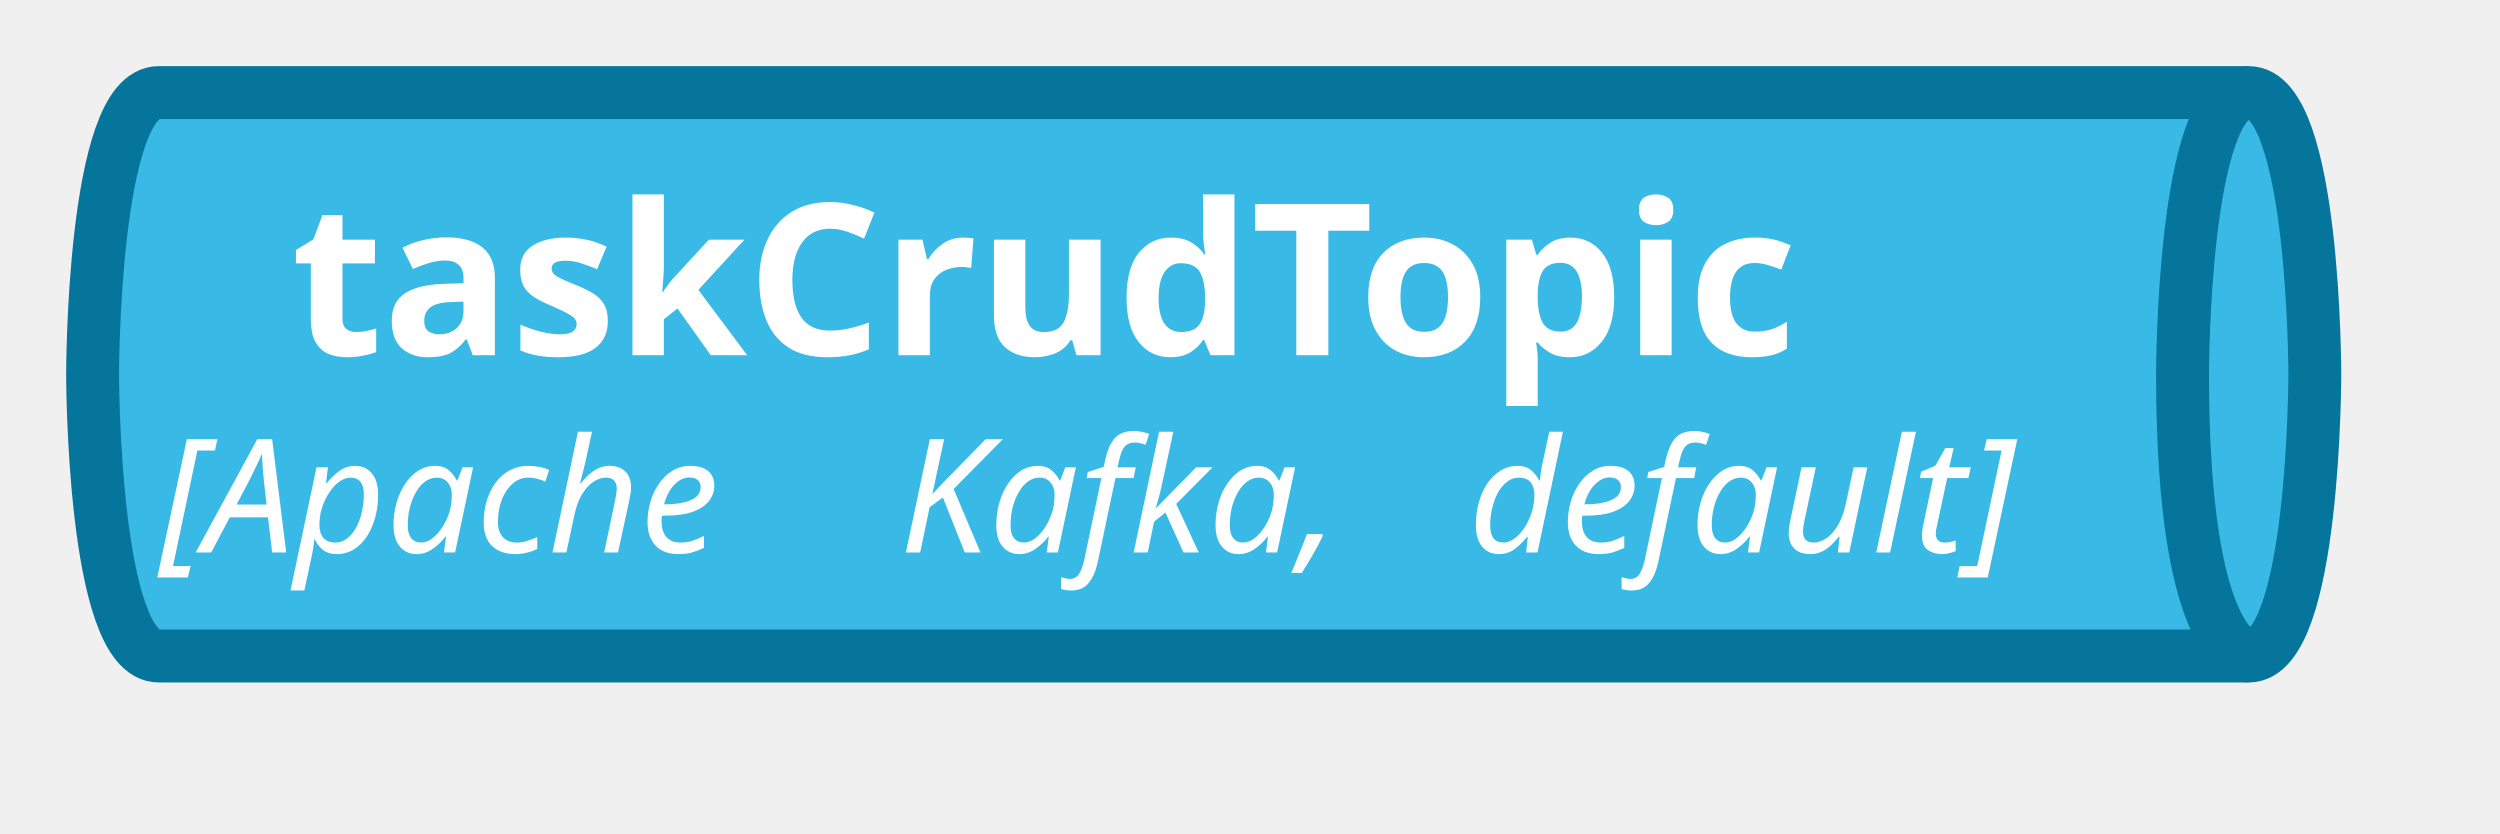
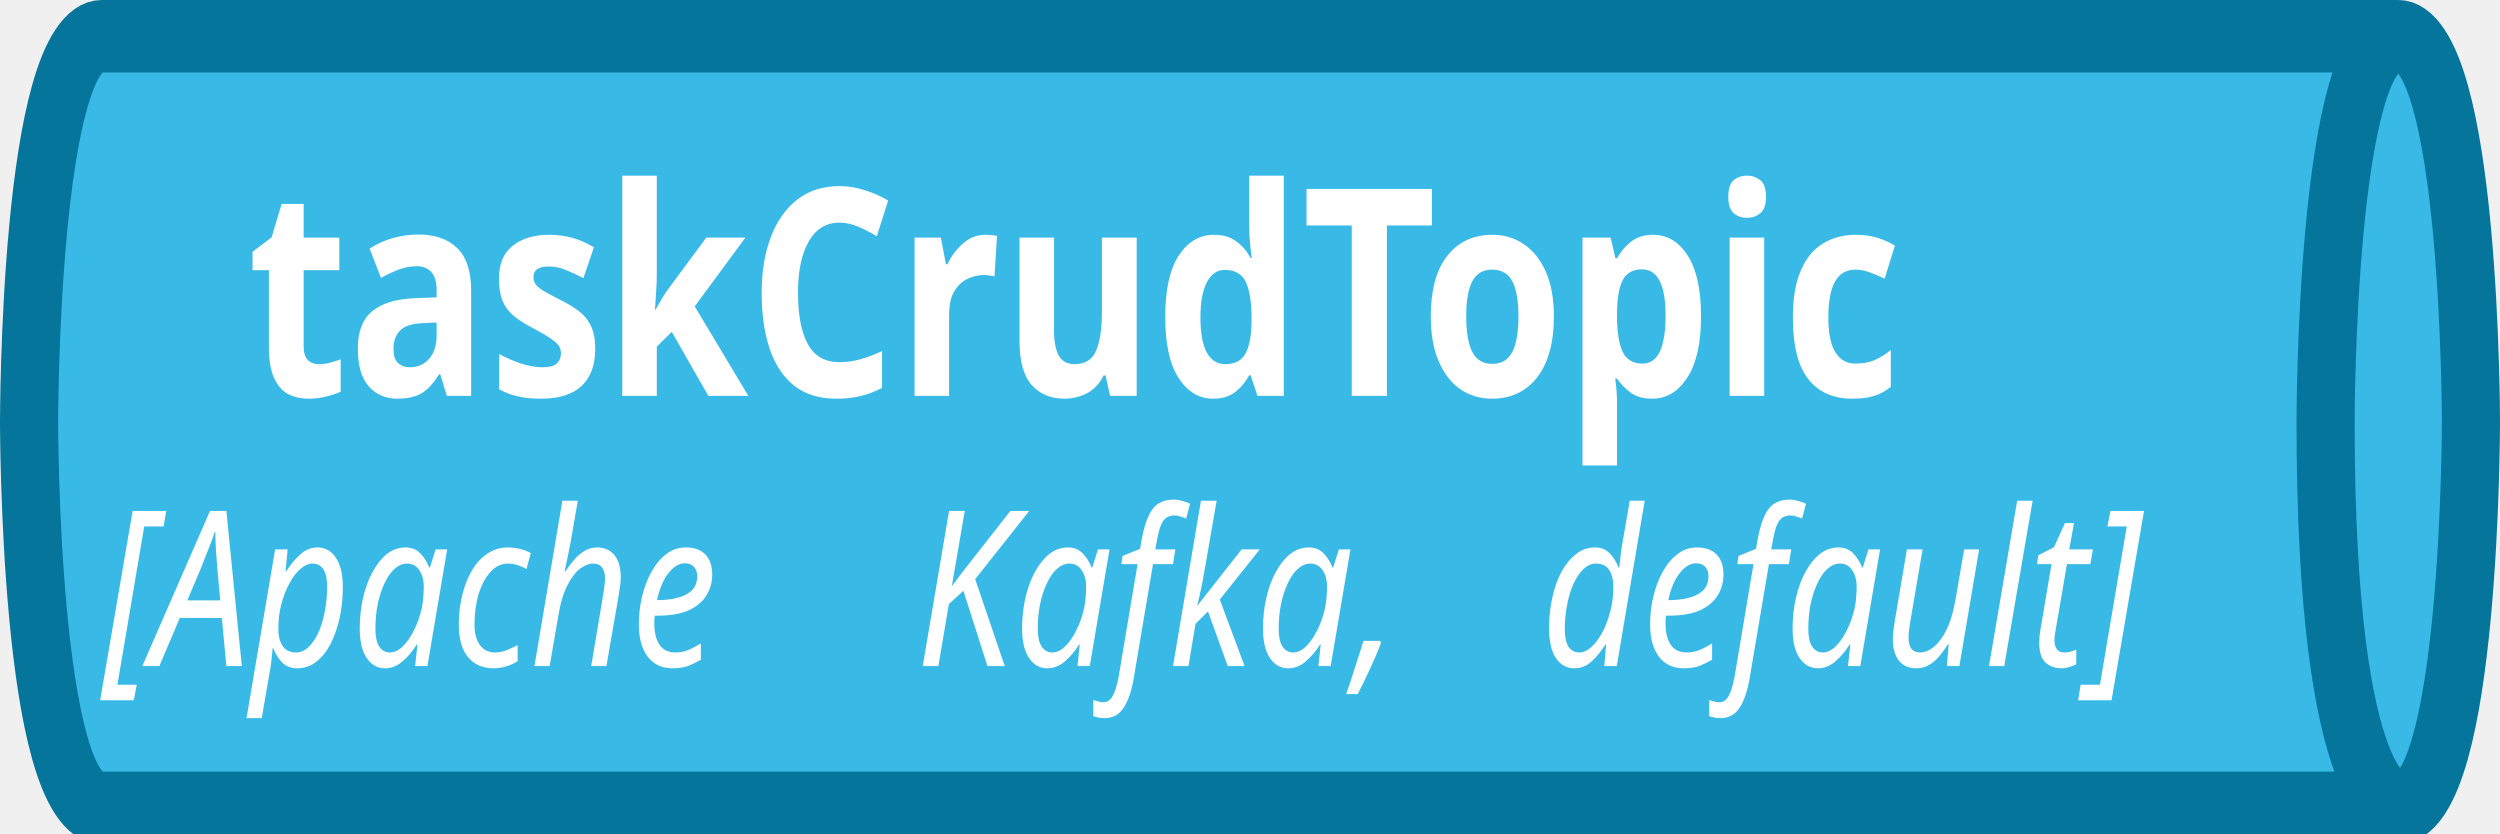
- <svg xmlns="http://www.w3.org/2000/svg" contentStyleType="text/css" height="63px" preserveAspectRatio="none" style="width:189px;height:63px;background:#FFFFFF;" version="1.1" viewBox="0 0 189 63" width="189px" zoomAndPan="magnify">
+ <svg xmlns="http://www.w3.org/2000/svg" contentStyleType="text/css" height="63px" preserveAspectRatio="none" style="width:189px;height:63px;background:#FFFFFF;" version="1.1" viewBox="5 5 172 46" width="189px" zoomAndPan="magnify">
  <defs />
  <g>
    <g id="elem_TaskCrudTopic">
      <path d="M12,7 L170,7 C175,7 175,28.297 175,28.297 C175,28.297 175,49.594 170,49.594 L12,49.594 C7,49.594 7,28.297 7,28.297 C7,28.297 7,7 12,7 " fill="#39BAE6" style="stroke:#05759C;stroke-width:4.0;" />
      <path d="M170,7 C165,7 165,28.297 165,28.297 C165,49.594 170,49.594 170,49.594 " fill="none" style="stroke:#05759C;stroke-width:4.0;" />
      <text fill="#FFFFFF" font-family="sans-serif" font-size="16" font-weight="bold" lengthAdjust="spacing" textLength="128" x="22" y="26.852">taskCrudTopic</text>
      <text fill="#FFFFFF" font-family="sans-serif" font-size="12" font-style="italic" lengthAdjust="spacing" textLength="52" x="12" y="41.764">[Apache</text>
      <text fill="#FFFFFF" font-family="sans-serif" font-size="12" font-style="italic" lengthAdjust="spacing" textLength="4" x="64" y="41.764"> </text>
      <text fill="#FFFFFF" font-family="sans-serif" font-size="12" font-style="italic" lengthAdjust="spacing" textLength="39" x="68" y="41.764">Kafka,</text>
      <text fill="#FFFFFF" font-family="sans-serif" font-size="12" font-style="italic" lengthAdjust="spacing" textLength="4" x="107" y="41.764"> </text>
      <text fill="#FFFFFF" font-family="sans-serif" font-size="12" font-style="italic" lengthAdjust="spacing" textLength="49" x="111" y="41.764">default]</text>
    </g>
  </g>
</svg>
